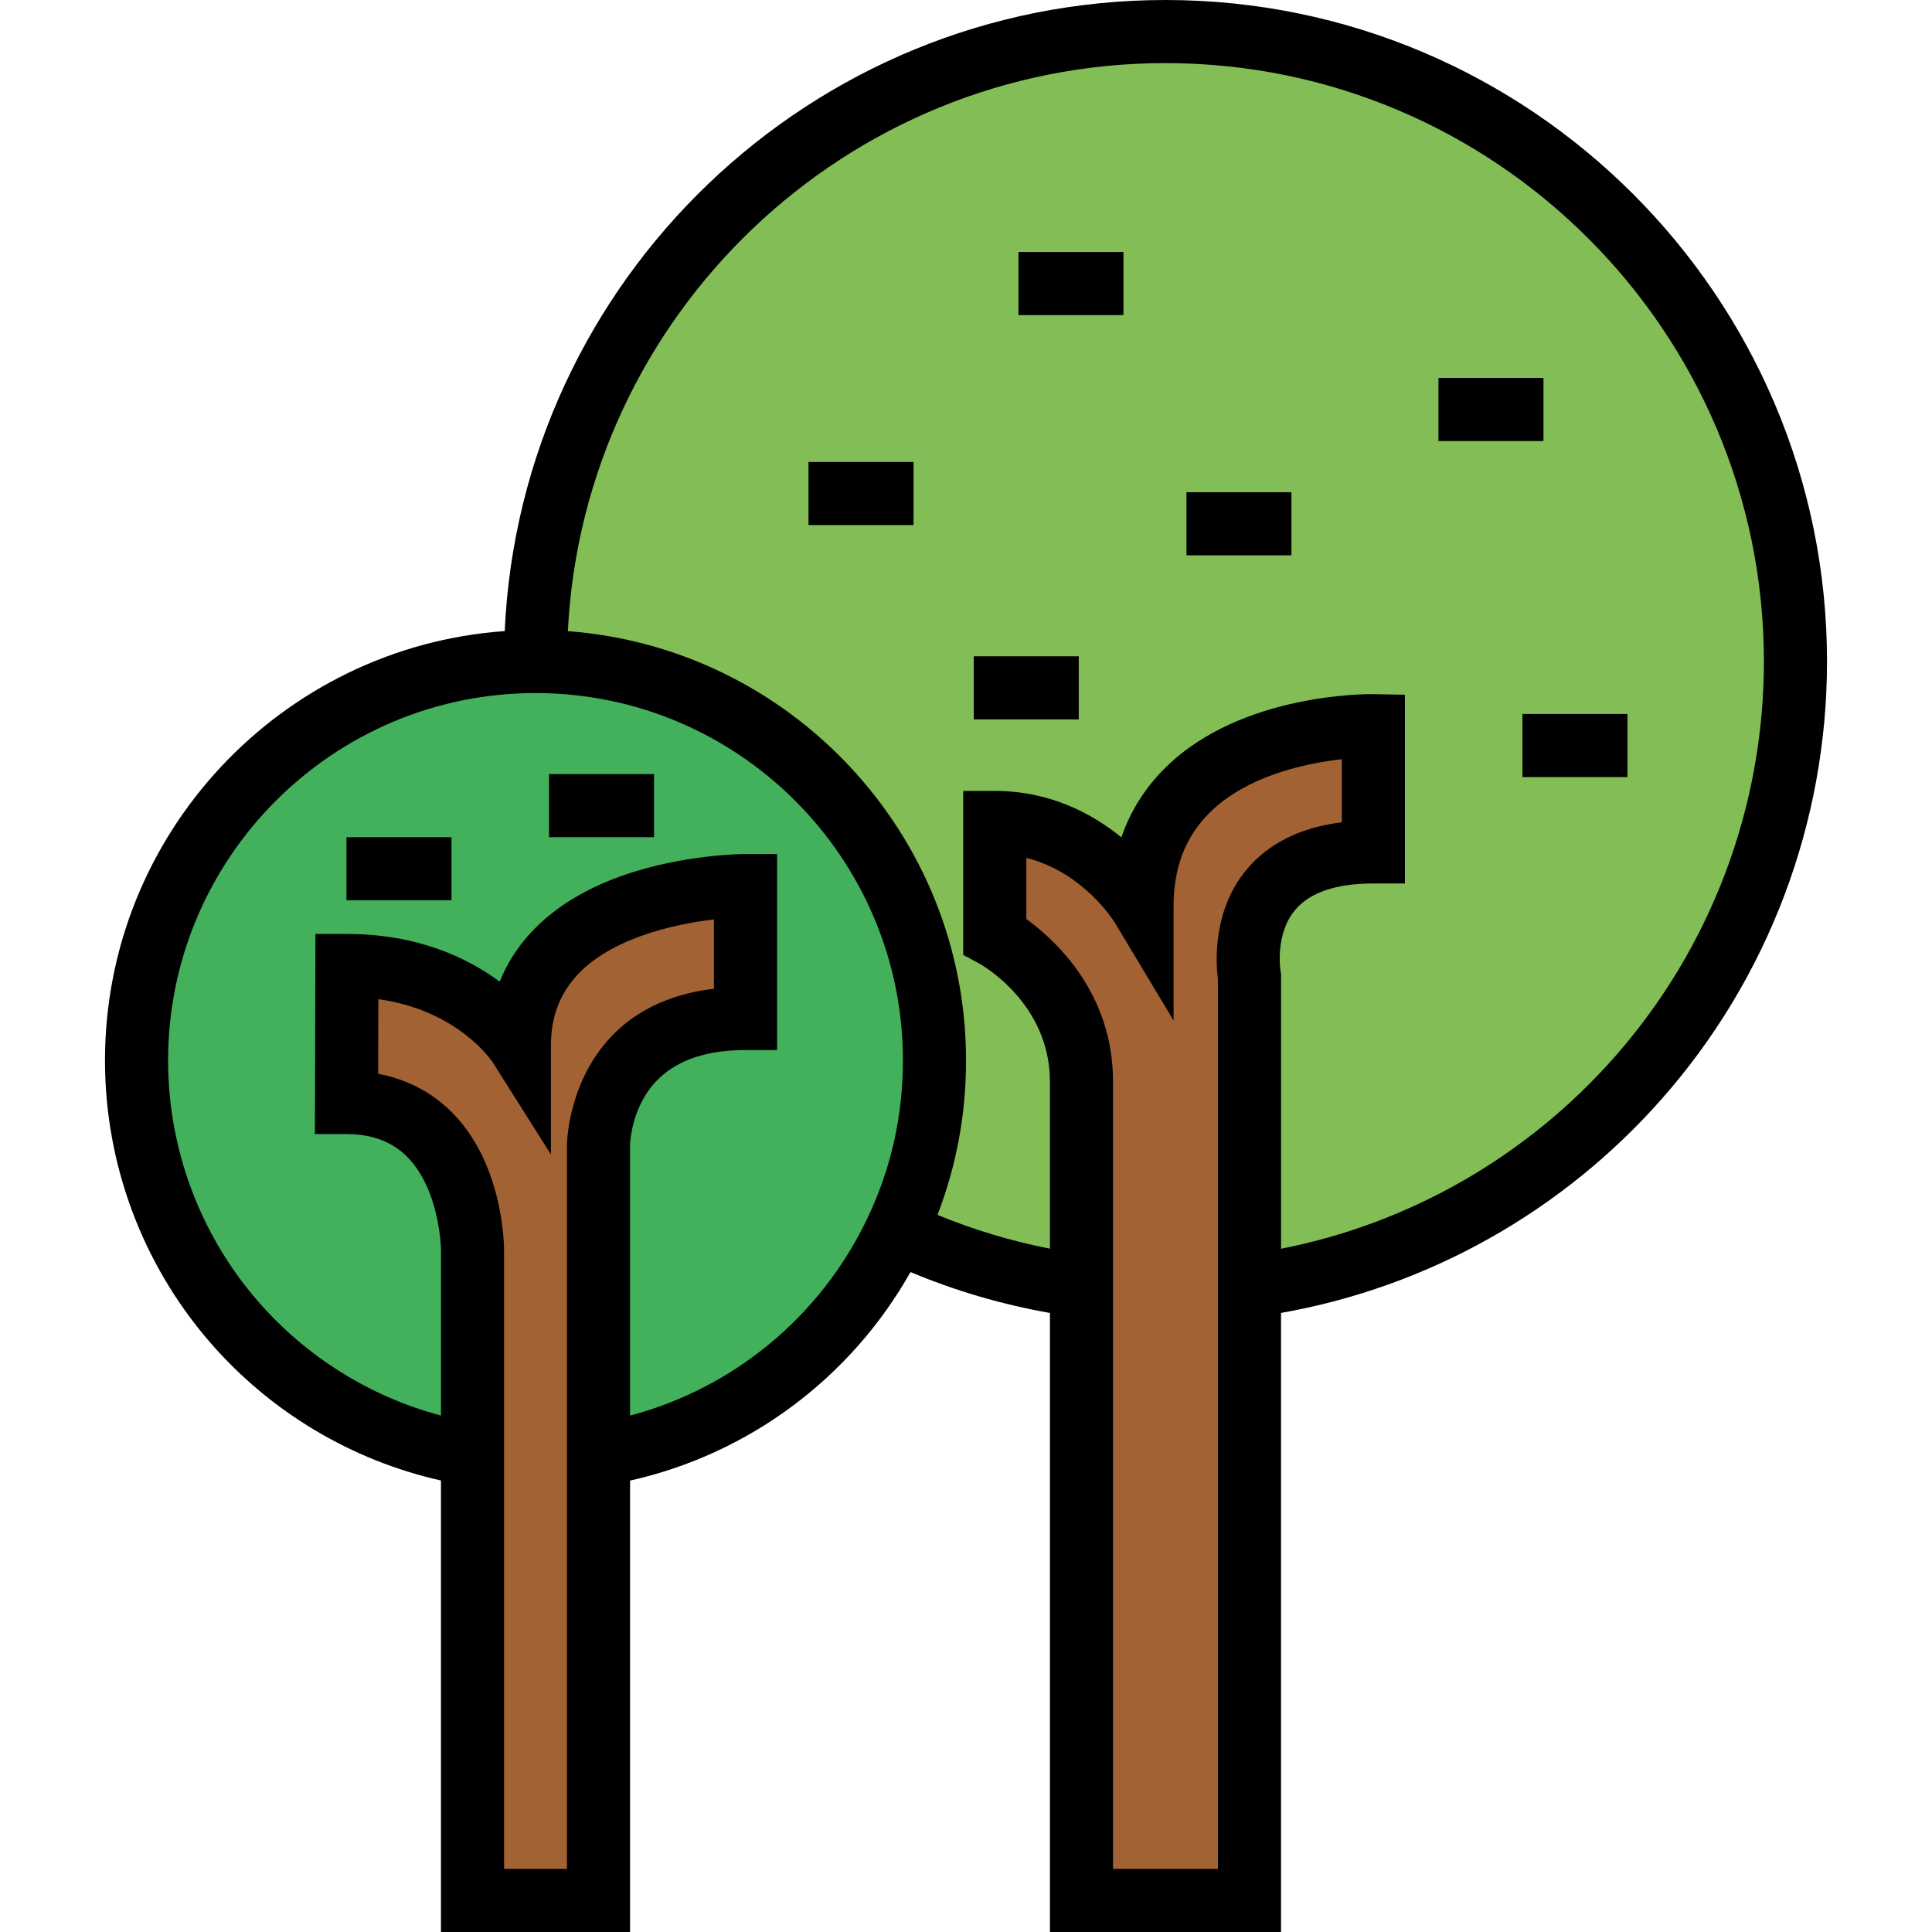
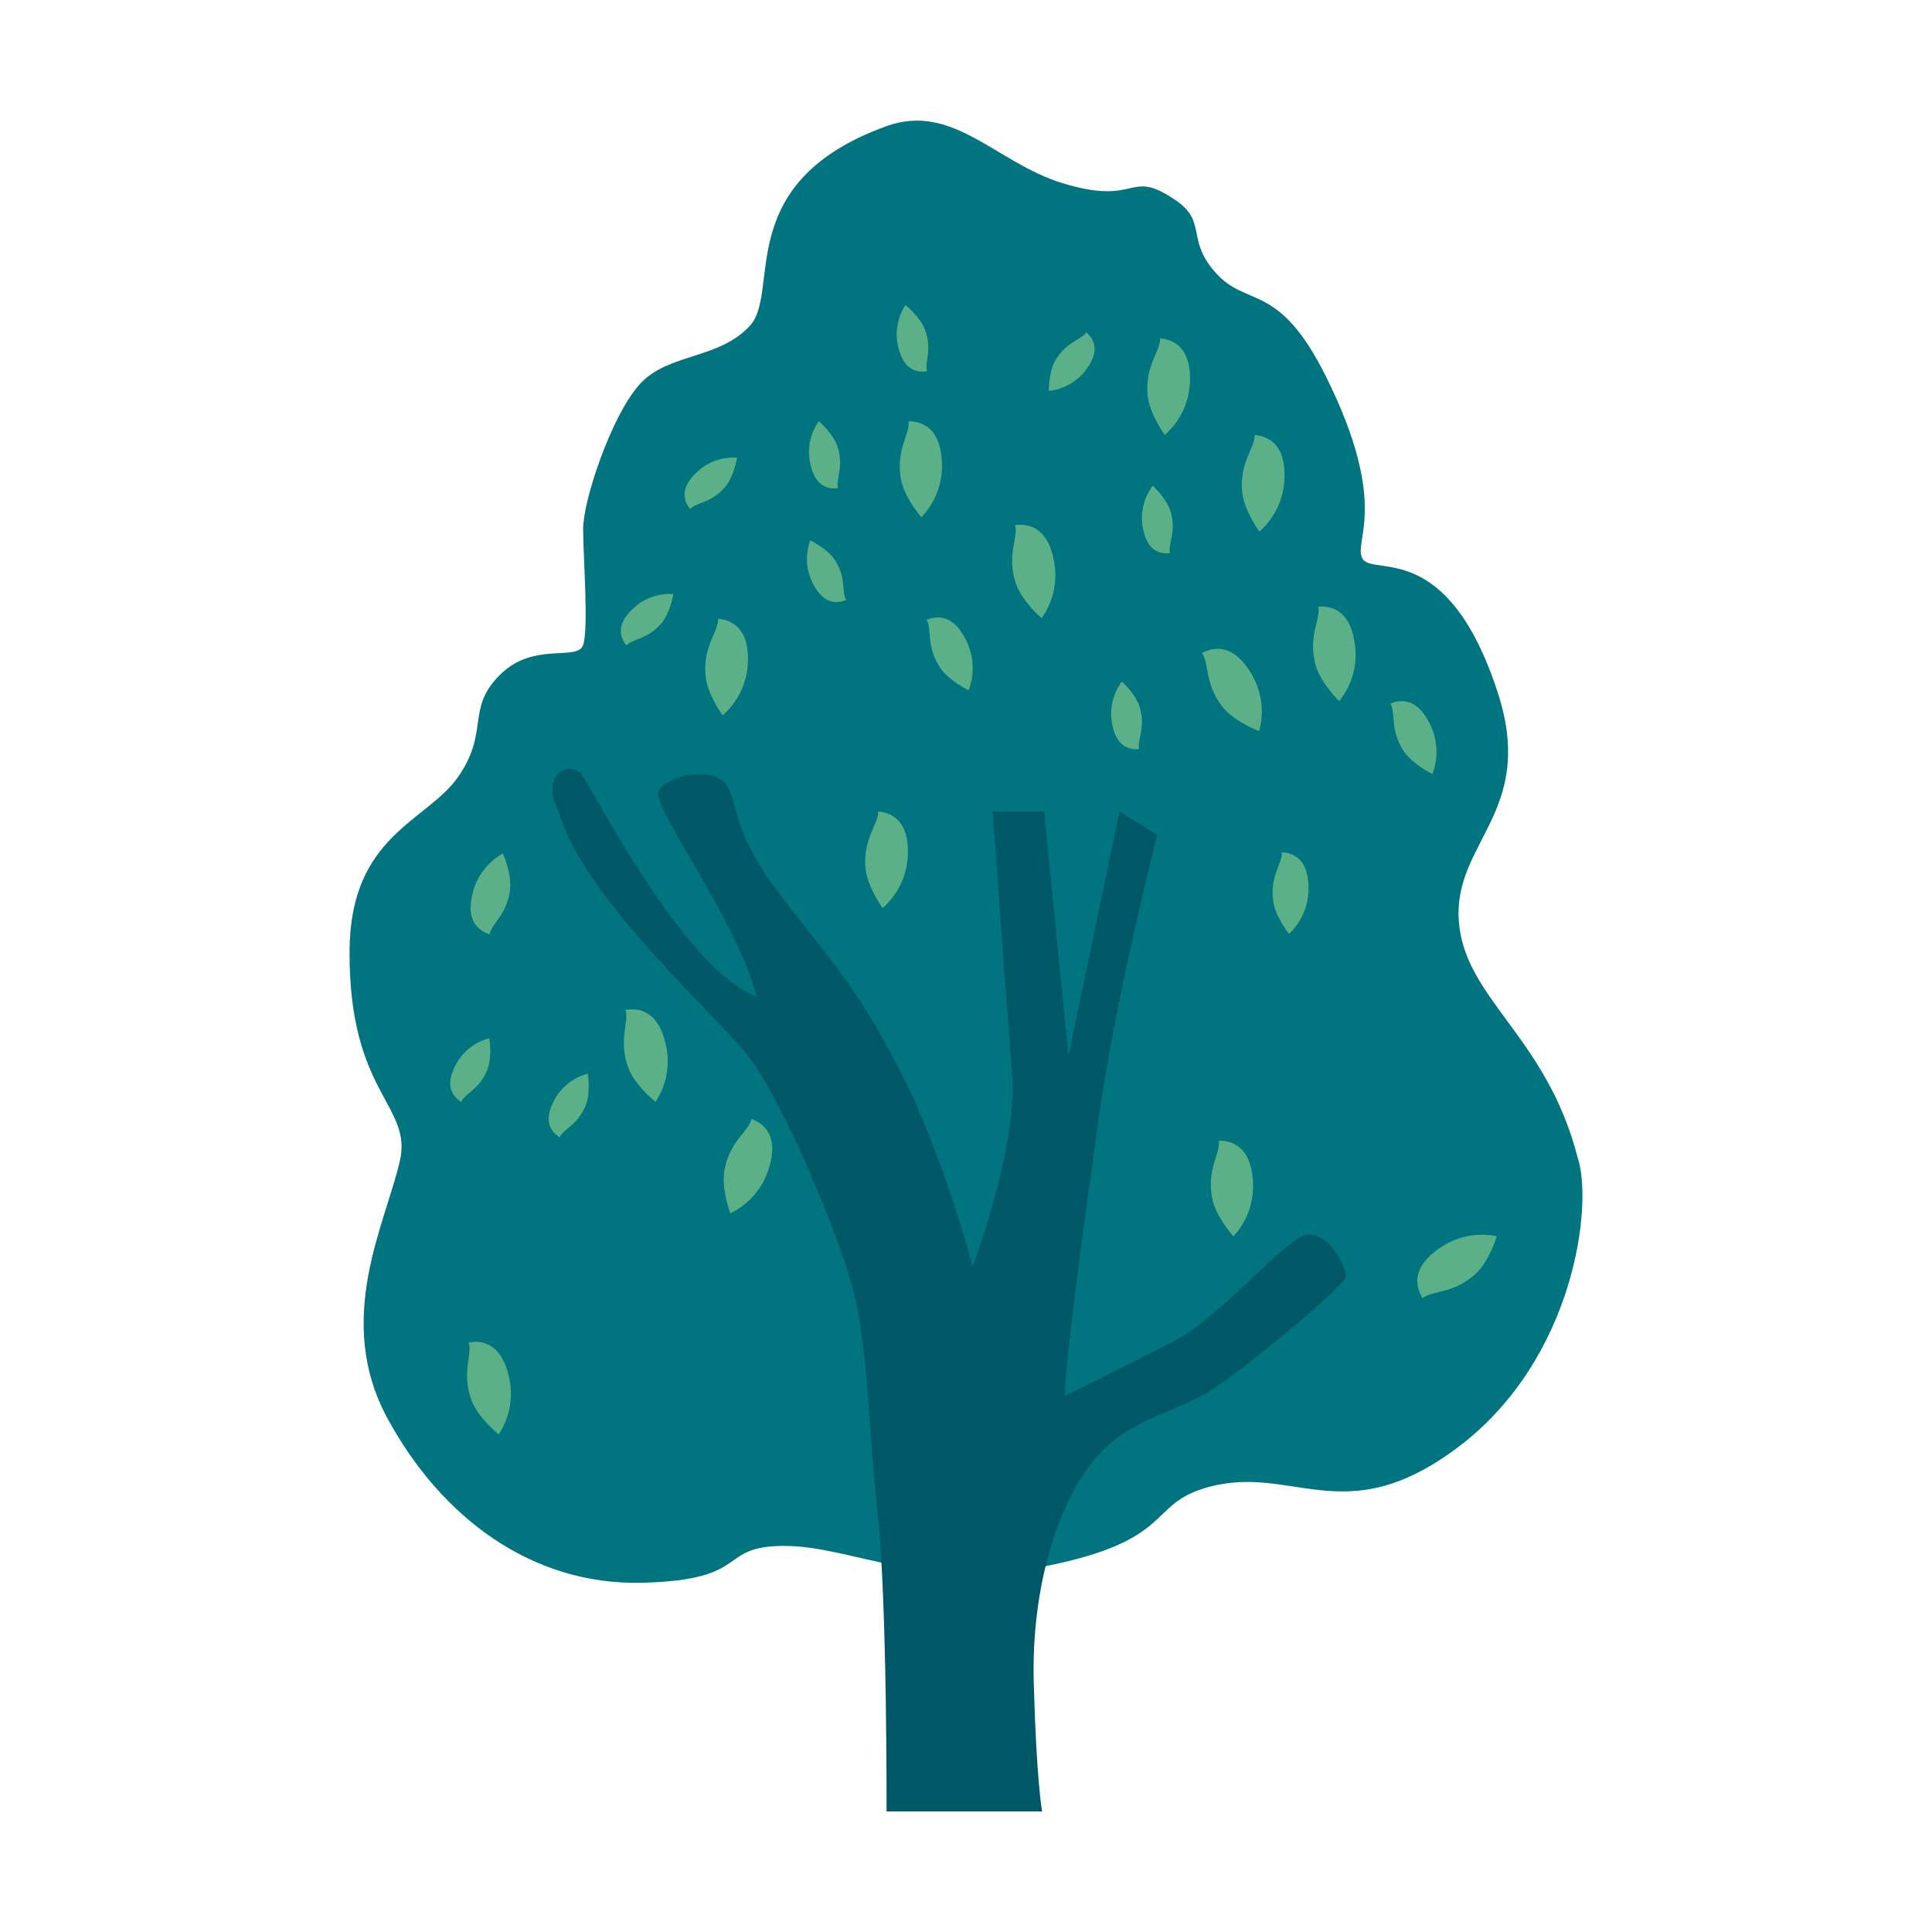
- <svg xmlns="http://www.w3.org/2000/svg" version="1.1" id="Layer_1" viewBox="0 0 512 512" xml:space="preserve" fill="#000000">
+ <svg xmlns="http://www.w3.org/2000/svg" viewBox="0 0 1024 1024" class="icon" version="1.1" fill="#000000">
  <g id="SVGRepo_bgCarrier" stroke-width="0" />
  <g id="SVGRepo_tracerCarrier" stroke-linecap="round" stroke-linejoin="round" />
  <g id="SVGRepo_iconCarrier">
-     <path style="fill:#82BD56;" d="M475.816,175.308c0,84.655-63.015,154.593-144.693,165.475v-82.002c0,0-6.11-33.012,32.845-33.012 v-33.447c0,0-61.32-1.115-61.32,47.941c0,0-13.379-22.298-39.022-22.298v30.103c0,0,22.978,12.42,22.978,38.542v54.173 c-17.348-2.308-33.86-7.28-49.101-14.505c6.511-13.713,10.146-29.043,10.146-45.232c0-58.399-47.339-105.738-105.727-105.738 c0-92.203,74.744-166.947,166.947-166.947S475.816,83.105,475.816,175.308z" />
-     <path style="fill:#43B05C;" d="M237.504,326.278c-14.661,30.95-43.927,53.638-78.891,59.191V303.3c0,0,0-33.392,38.955-33.392 v-35.22c0,0-59.926,0-59.926,42.367c0,0-13.379-21.183-45.711-21.183l-0.1,36.301c33.392,0,33.392,38.955,33.392,38.955v54.341 c-50.461-8.005-89.037-51.71-89.037-104.422c0-58.399,47.339-105.738,105.738-105.738c58.388,0,105.727,47.339,105.727,105.738 C247.649,297.235,244.015,312.565,237.504,326.278z" />
-     <g>
-       <path style="fill:#A26234;" d="M363.968,192.322v33.447c-38.955,0-32.845,33.012-32.845,33.012v82.002v162.855h-44.518V340.783 V286.61c0-26.122-22.978-38.542-22.978-38.542v-30.103c25.643,0,39.022,22.298,39.022,22.298 C302.648,191.207,363.968,192.322,363.968,192.322z" />
-       <path style="fill:#A26234;" d="M197.568,234.689v35.22c-38.955,0-38.955,33.392-38.955,33.392v82.169v118.169h-33.392V385.469 v-54.341c0,0,0-38.955-33.392-38.955l0.1-36.301c32.332,0,45.711,21.183,45.711,21.183 C137.641,234.689,197.568,234.689,197.568,234.689z" />
-     </g>
-     <path d="M308.869,0c-93.961,0-170.886,74.307-175.116,167.242c-59.117,4.202-105.931,53.637-105.931,113.804 c0,27.324,9.81,53.759,27.622,74.435c16.047,18.627,37.65,31.529,61.415,36.869V512h50.114V392.377 c31.467-7.052,58.455-27.144,74.317-55.265c11.874,4.968,24.249,8.599,36.953,10.835V512h61.242V347.943 c38.92-6.868,74.519-26.818,100.884-56.7c28.251-32.019,43.809-73.192,43.809-115.934C484.177,78.644,405.534,0,308.869,0z M150.25,495.276h-16.667V331.128c0-0.467-0.056-11.584-4.851-22.771c-5.622-13.119-15.586-21.352-28.521-23.787l0.055-19.775 c20.979,2.907,29.925,16.151,30.305,16.726l15.431,24.433v-28.9c0-13.741,7.868-23.249,24.051-29.067 c6.904-2.482,13.929-3.716,19.152-4.33v18.368c-38.482,4.605-38.955,40.884-38.955,41.275v191.975H150.25z M166.973,375.156V303.3 c0-0.061,0.161-6.363,3.73-12.483c4.857-8.325,13.895-12.547,26.864-12.547h8.362v-51.944h-8.362c-0.671,0-16.602,0.066-32.75,5.774 c-16.248,5.743-27.321,15.442-32.389,28.042c-8.532-6.304-21.764-12.633-40.498-12.633h-8.338l-0.146,53.025h8.385 c10.198,0,17.189,4.589,21.366,14.03c3.563,8.05,3.664,16.507,3.664,16.563v44.012c-18.825-5.012-35.874-15.637-48.745-30.575 c-15.198-17.641-23.569-40.2-23.569-63.519c0-53.693,43.683-97.376,97.376-97.376c53.687,0,97.365,43.683,97.365,97.376 c0,14.585-3.141,28.596-9.341,41.652C217.588,348.788,194.474,367.86,166.973,375.156z M322.761,495.276h-27.795V286.61 c0-23.424-15.226-37.442-22.978-43.061v-16.202c15.05,3.754,23.117,16.612,23.489,17.219l15.533,25.886v-30.188 c0-10.413,3.142-18.573,9.605-24.944c9.97-9.827,25.518-13.059,34.991-14.12v16.706c-10.974,1.375-19.456,5.597-25.283,12.6 c-9.202,11.061-8.06,25.176-7.562,28.892L322.761,495.276L322.761,495.276z M427.828,280.179 c-23.196,26.291-54.284,44.078-88.343,50.752v-72.149l0.011-0.707l-0.139-0.755c-0.017-0.097-1.573-9.732,3.895-16.206 c3.916-4.634,10.885-6.983,20.716-6.983h8.362v-50.02l-8.209-0.149c-1.417-0.033-35.029-0.402-55.177,19.38 c-5.416,5.319-9.346,11.529-11.766,18.57c-7.701-6.289-18.898-12.309-33.552-12.309h-8.362v43.45l4.386,2.37 c0.186,0.1,18.593,10.292,18.593,31.186v44.303c-10.229-1.998-20.202-4.994-29.797-8.955c5.018-13.009,7.566-26.732,7.566-40.912 c0-60.033-46.601-109.385-105.524-113.779c4.2-83.723,73.633-150.544,158.381-150.544c87.445,0,158.585,71.141,158.585,158.585 C467.454,213.973,453.381,251.217,427.828,280.179z" />
-     <rect x="314.427" y="130.444" width="27.816" height="16.724" />
-     <rect x="269.909" y="66.783" width="27.817" height="16.724" />
-     <rect x="381.21" y="100.163" width="27.828" height="16.724" />
-     <rect x="403.464" y="189.211" width="27.828" height="16.724" />
-     <rect x="258.057" y="173.926" width="27.828" height="16.724" />
-     <rect x="214.263" y="122.428" width="27.828" height="16.724" />
-     <rect x="91.824" y="221.867" width="27.828" height="16.724" />
-     <rect x="145.496" y="205.143" width="27.828" height="16.724" />
+     <path d="M637.69 789c46.82-14.7 73.85 24.35 135.43-22.21s71.34-128.41 63.08-153.2c-16.52-64.58-60.08-84.11-63-125.54-3-41.93 41.23-57.69 20.65-120.95-26.45-81.3-65.48-61.71-71.49-70.72s15.32-27-19.83-97.32c-24.78-49.56-41.3-36-57.82-54.07s-4.5-27.36-21.78-39c-25.53-17.27-18.77 3.75-60.08-9C527.56 86 505 54.15 469.74 66.91c-82.17 29.72-55.73 87.7-72.25 105.72s-43.39 14.43-58.41 31-30 61.58-30 76.6 3 52.57 0 61.58-26.13-2.1-44.16 15.92-5.42 29.74-21.92 53.77-57.4 30.89-57.73 92.5c-0.4 75.85 33.41 81.6 26.69 111.23-7.56 33.32-35.1 84-6.56 136.59S282 840.4 340.57 838.9s39-19.53 75.1-19.53 73.59 24 139.68 10.51 53.33-31.75 82.34-40.88z" fill="#00757F" />
+     <path d="M646 604.6c5.32 0 16.52 1.5 18 20.53a39.16 39.16 0 0 1-10.26 30.16s-9.26-10.14-11.26-20.15c-3.03-15.71 4.52-23.78 3.52-30.54zM754 688.08c-2.75-4.55-7.27-14.91 8.23-26a39.16 39.16 0 0 1 31.12-6.84s-3.88 13.17-11.41 20.07c-11.87 10.69-22.67 8.41-27.94 12.77zM398.35 593.07c5 1.94 14.84 7.42 9.3 25.68a39.16 39.16 0 0 1-20.55 24.35s-4.93-12.82-3.15-22.87c2.93-15.72 12.87-20.5 14.4-27.16zM331.52 535.27c5.25-0.87 16.54-1.22 21.13 17.31a39.16 39.16 0 0 1-5.2 31.43s-10.79-8.49-14.41-18c-5.52-15.01 0.57-24.23-1.52-30.74zM248.41 711.5c5.25-0.87 16.54-1.22 21.13 17.31a39.16 39.16 0 0 1-5.2 31.43s-10.79-8.49-14.41-18c-5.52-15.05 0.57-24.24-1.52-30.74zM465.43 430.07c5.29 0.56 16.27 3.23 15.76 22.31a39.16 39.16 0 0 1-13.38 28.92s-8.14-11.06-9.08-21.22c-1.33-15.95 6.99-23.18 6.7-30.01zM380.65 327.94c5.29 0.56 16.27 3.23 15.76 22.31A39.16 39.16 0 0 1 383 379.16s-8.14-11.06-9.08-21.22c-1.31-15.94 7.01-23.17 6.73-30zM481.56 223.27c5.32 0.1 16.49 1.82 17.63 20.87a39.16 39.16 0 0 1-10.84 30s-9.07-10.31-10.88-20.36c-2.7-15.78 4.96-23.78 4.09-30.51zM538 278.32c5.28-0.67 16.58-0.59 20.46 18.1a39.16 39.16 0 0 1-6.39 31.21s-10.46-8.89-13.71-18.58c-4.93-15.2 1.5-24.15-0.36-30.73zM614.89 179.31c5.29 0.55 16.28 3.2 15.81 22.27a39.16 39.16 0 0 1-13.32 28.95s-8.17-11-9.13-21.2c-1.36-15.94 6.94-23.2 6.64-30.02zM665 230.53c5.29 0.55 16.28 3.2 15.81 22.27a39.16 39.16 0 0 1-13.32 28.95s-8.17-11-9.13-21.2c-1.36-15.94 6.89-23.2 6.64-30.02zM698.68 321.54c5.31-0.36 16.58 0.39 19.35 19.28a39.16 39.16 0 0 1-8.22 30.78s-9.92-9.5-12.59-19.35c-4.04-15.48 2.91-24.04 1.46-30.71zM637.09 346.12c4.72-2.46 15.35-6.3 25.47 9.88a39.16 39.16 0 0 1 4.83 31.49s-12.9-4.71-19.3-12.67c-9.92-12.54-6.99-23.16-11-28.7zM679.4 451.67c4.5 0.29 13.89 2.17 14.13 18.34a33.19 33.19 0 0 1-10.32 25s-7.28-9.08-8.43-17.65c-1.69-13.5 5.1-19.92 4.62-25.69zM736.92 372.89c4.17-1.7 13.44-4.11 20.71 10.34a33.19 33.19 0 0 1 1.6 27s-10.51-5-15.29-12.2c-7.38-11.42-4.07-20.16-7.02-25.14zM491.11 328.54c4.17-1.7 13.44-4.11 20.71 10.34a33.19 33.19 0 0 1 1.6 27s-10.51-5-15.29-12.2c-7.38-11.42-4.07-20.16-7.02-25.14zM259.52 495.22c-4.29-1.39-12.92-5.53-9.16-21.26a33.19 33.19 0 0 1 16.16-21.63s4.81 10.59 3.81 19.19c-1.68 13.48-9.85 17.99-10.81 23.7zM244.43 584c-3.22-2.06-9.43-7.3-3-19.41a28.15 28.15 0 0 1 17.89-14.3s1.69 9.73-1 16.57c-4.21 10.69-11.88 12.67-13.89 17.14zM296.62 602.79c-3.22-2.06-9.43-7.3-3-19.41a28.15 28.15 0 0 1 17.89-14.3s1.69 9.73-1 16.57c-4.21 10.67-11.88 12.66-13.89 17.14zM332 342.07c-2.4-3-6.61-9.93 3.36-19.35a28.15 28.15 0 0 1 21.52-7.86s-1.5 9.76-6.2 15.39c-7.46 8.75-15.36 8.22-18.68 11.82zM365.78 269.79c-2.4-3-6.61-9.93 3.36-19.35a28.15 28.15 0 0 1 21.52-7.86s-1.5 9.76-6.2 15.39c-7.46 8.77-15.35 8.21-18.68 11.82zM444.16 258.72c-3.79 0.48-11.92 0.42-14.71-13a28.15 28.15 0 0 1 4.55-22.45s7.52 6.39 9.86 13.35c3.6 10.93-1.02 17.38 0.3 22.1zM448.46 318c-3.54 1.45-11.39 3.52-17.59-8.72a28.15 28.15 0 0 1-1.42-22.86s8.93 4.21 13 10.32c6.28 9.65 3.5 17.07 6.01 21.26zM491.38 196.75c-3.77 0.63-11.89 0.88-15.2-12.44a28.15 28.15 0 0 1 3.73-22.6s7.76 6.1 10.36 13c3.98 10.76-0.39 17.36 1.11 22.04zM575.77 176.12c2.87 2.52 8.21 8.65 0 19.64a28.15 28.15 0 0 1-19.86 11.42s-0.19-9.87 3.48-16.23c5.83-9.95 13.72-10.71 16.38-14.83zM620.08 293.21c-3.81 0.37-11.93 0.08-14.33-13.42a28.15 28.15 0 0 1 5.23-22.3s7.34 6.6 9.47 13.63c3.25 11.02-1.56 17.32-0.37 22.09zM603.76 397c-3.81 0.37-11.93 0.08-14.33-13.42a28.15 28.15 0 0 1 5.23-22.3s7.34 6.6 9.47 13.63c3.25 11.01-1.56 17.31-0.37 22.09z" fill="#5CB087" />
+     <path d="M515.53 671.23s24.08-63.58 20.94-102.15-10.33-139-10.33-139h27.21l13 129.42 27-129.42 20 12.32s-22 86.09-31.06 150.68-17.77 129.68-17.9 146.7c0 0 29.24-14.12 57.11-28.59s59.93-56.09 71.94-56.81 20 18.31 20 22.31-57.79 53.07-76.46 63.08-41.7 14-58.72 36S546.48 839.9 547.91 892s4.43 68.09 4.43 68.09H469.9s0.34-111.14-4.67-157.2-5-83.36-12-114.77-39.48-106.62-56.79-128.59S309 475.82 296 430.07c-10-19.89 6-27.08 12-19.89s53.07 102.3 93.12 118.33c-10.49-41.05-56.07-101.13-52.07-109.14s25.91-13 34.48-5 1.56 22.72 29.6 59.42 40.34 47.93 63.73 93.38 38.67 104.06 38.67 104.06z" fill="#005866" />
  </g>
</svg>
